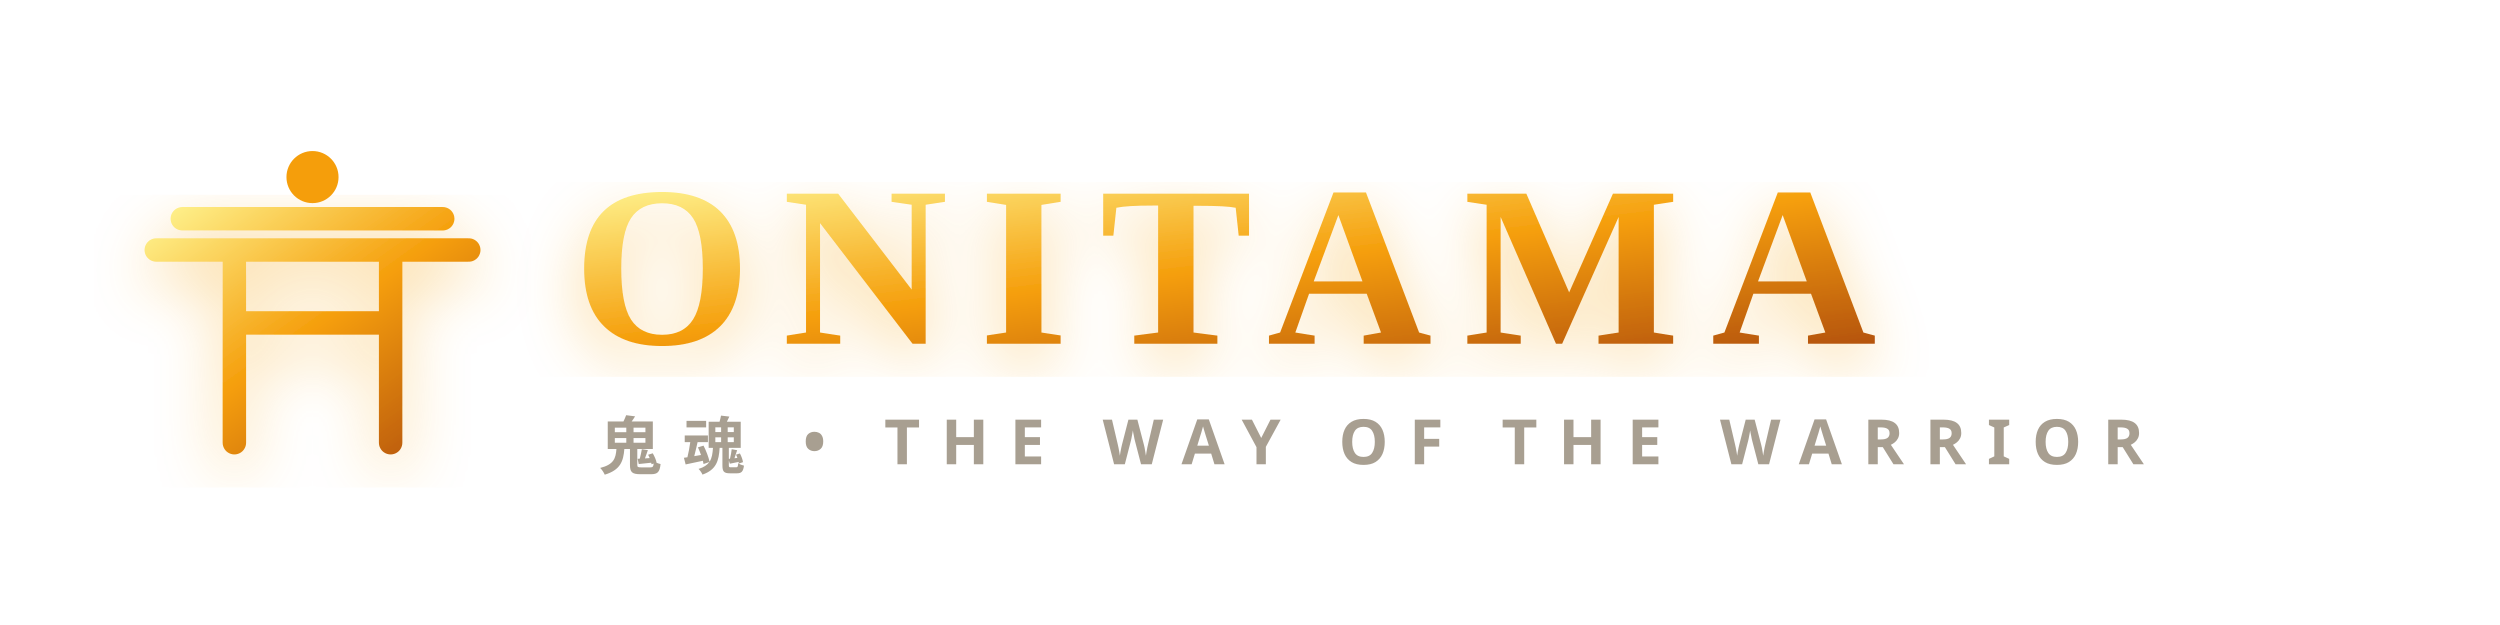
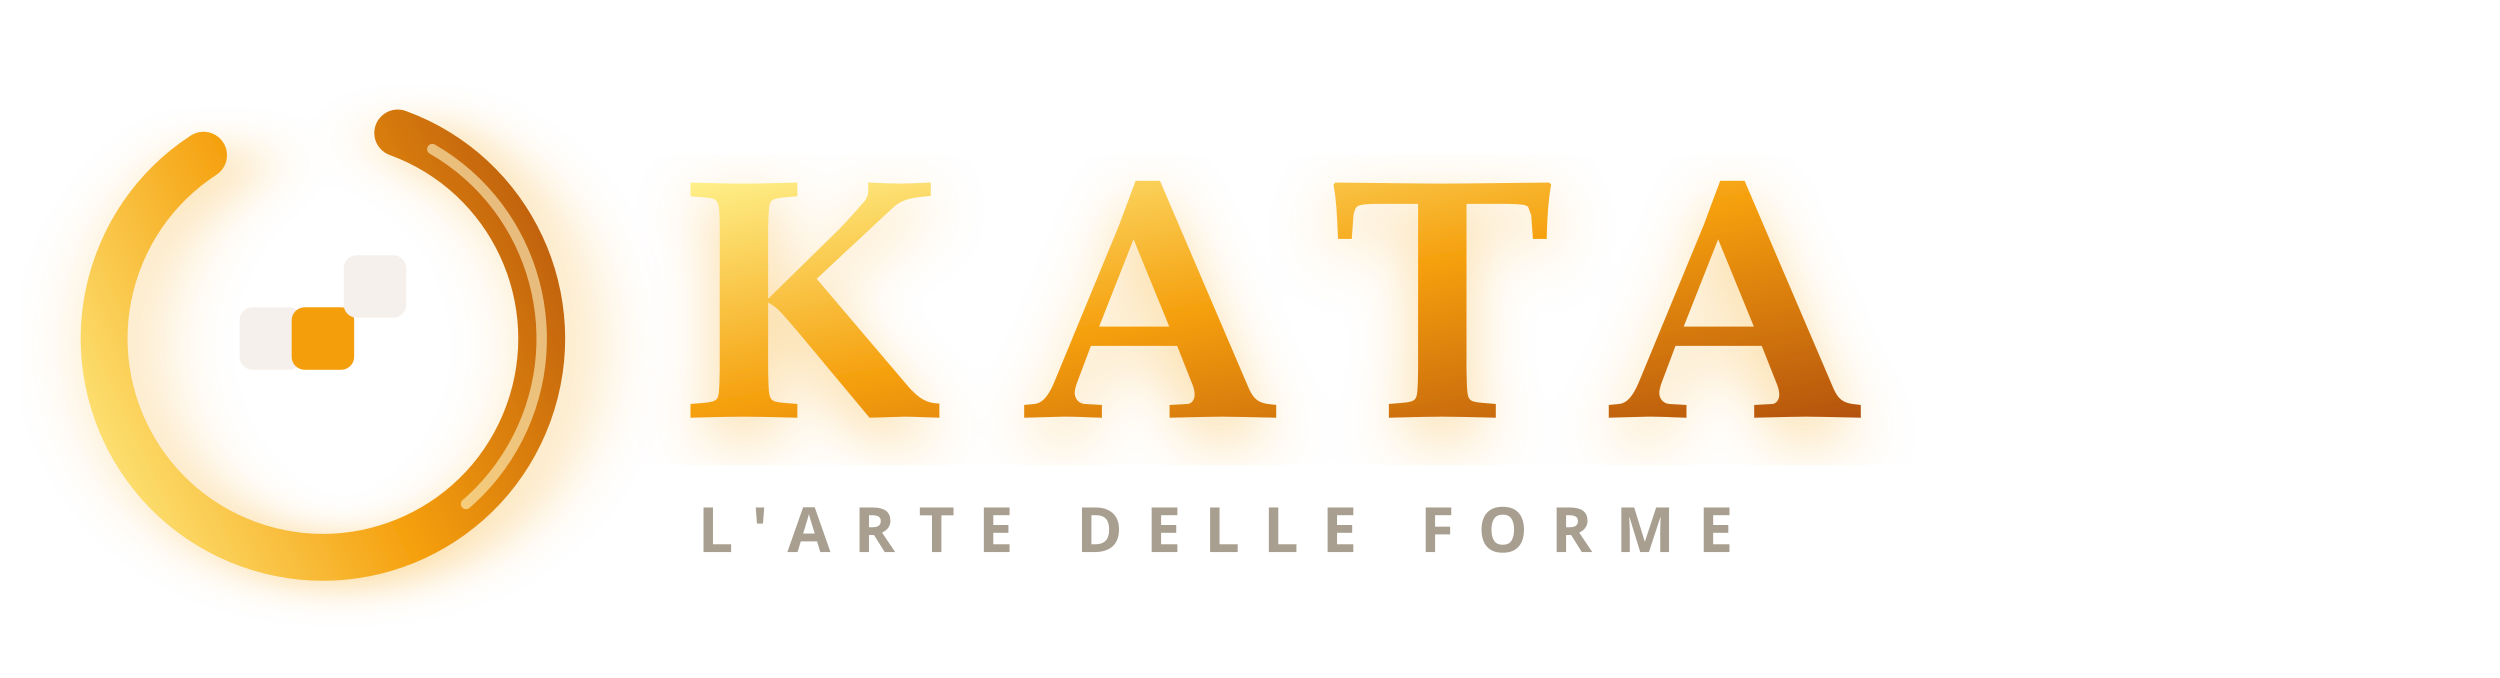
- <svg xmlns="http://www.w3.org/2000/svg" viewBox="0 0 480 120" width="480" height="120">
+ <svg xmlns="http://www.w3.org/2000/svg" viewBox="0 0 480 130" width="480" height="130">
  <defs>
    <linearGradient id="goldGrad" x1="0%" y1="0%" x2="100%" y2="100%">
      <stop offset="0%" stop-color="#fef08a" />
      <stop offset="50%" stop-color="#f59e0b" />
      <stop offset="100%" stop-color="#b45309" />
    </linearGradient>
    <filter id="glow" x="-20%" y="-20%" width="140%" height="140%">
      <feDropShadow dx="0" dy="4" stdDeviation="6" flood-color="#f59e0b" flood-opacity="0.4" />
    </filter>
  </defs>
-   <g transform="translate(20, 20)">
-     <path d="M 15,22 L 65,22 M 10,28 L 70,28 M 25,28 L 25,65 M 55,28 L 55,65 M 25,42 L 55,42" stroke="url(#goldGrad)" stroke-width="4.5" stroke-linecap="round" fill="none" filter="url(#glow)" />
-     <circle cx="40" cy="14" r="5" fill="#f59e0b" />
+   <g transform="translate(62, 65)">
+     <circle r="42" fill="none" stroke="url(#goldGrad)" stroke-width="9" stroke-linecap="round" stroke-dasharray="225 40" transform="rotate(-70)" filter="url(#glow)" />
+     <circle r="42" fill="none" stroke="#fef3c7" stroke-width="2" stroke-linecap="round" stroke-dasharray="80 185" transform="rotate(-60)" opacity="0.6" />
+     <rect x="-16" y="-6" width="12" height="12" rx="2.5" fill="#f5f0eb" />
+     <rect x="-6" y="-6" width="12" height="12" rx="2.5" fill="#f59e0b" />
+     <rect x="4" y="-16" width="12" height="12" rx="2.5" fill="#f5f0eb" />
  </g>
-   <text x="110" y="66" font-family="'Cinzel', 'Times New Roman', serif" font-size="44" font-weight="900" fill="url(#goldGrad)" letter-spacing="6" filter="url(#glow)">ONITAMA</text>
-   <text x="115" y="90" font-family="sans-serif" font-size="12" font-weight="600" fill="#a89f91" letter-spacing="4">鬼魂 • THE WAY OF THE WARRIOR</text>
+   <text x="130" y="80" font-family="'Cinzel', 'Palatino Linotype', 'Book Antiqua', Georgia, serif" font-size="66" font-weight="900" fill="url(#goldGrad)" letter-spacing="12" filter="url(#glow)">KATA</text>
+   <text x="134" y="106" font-family="sans-serif" font-size="12" font-weight="600" fill="#a89f91" letter-spacing="4.5">L'ARTE DELLE FORME</text>
</svg>
